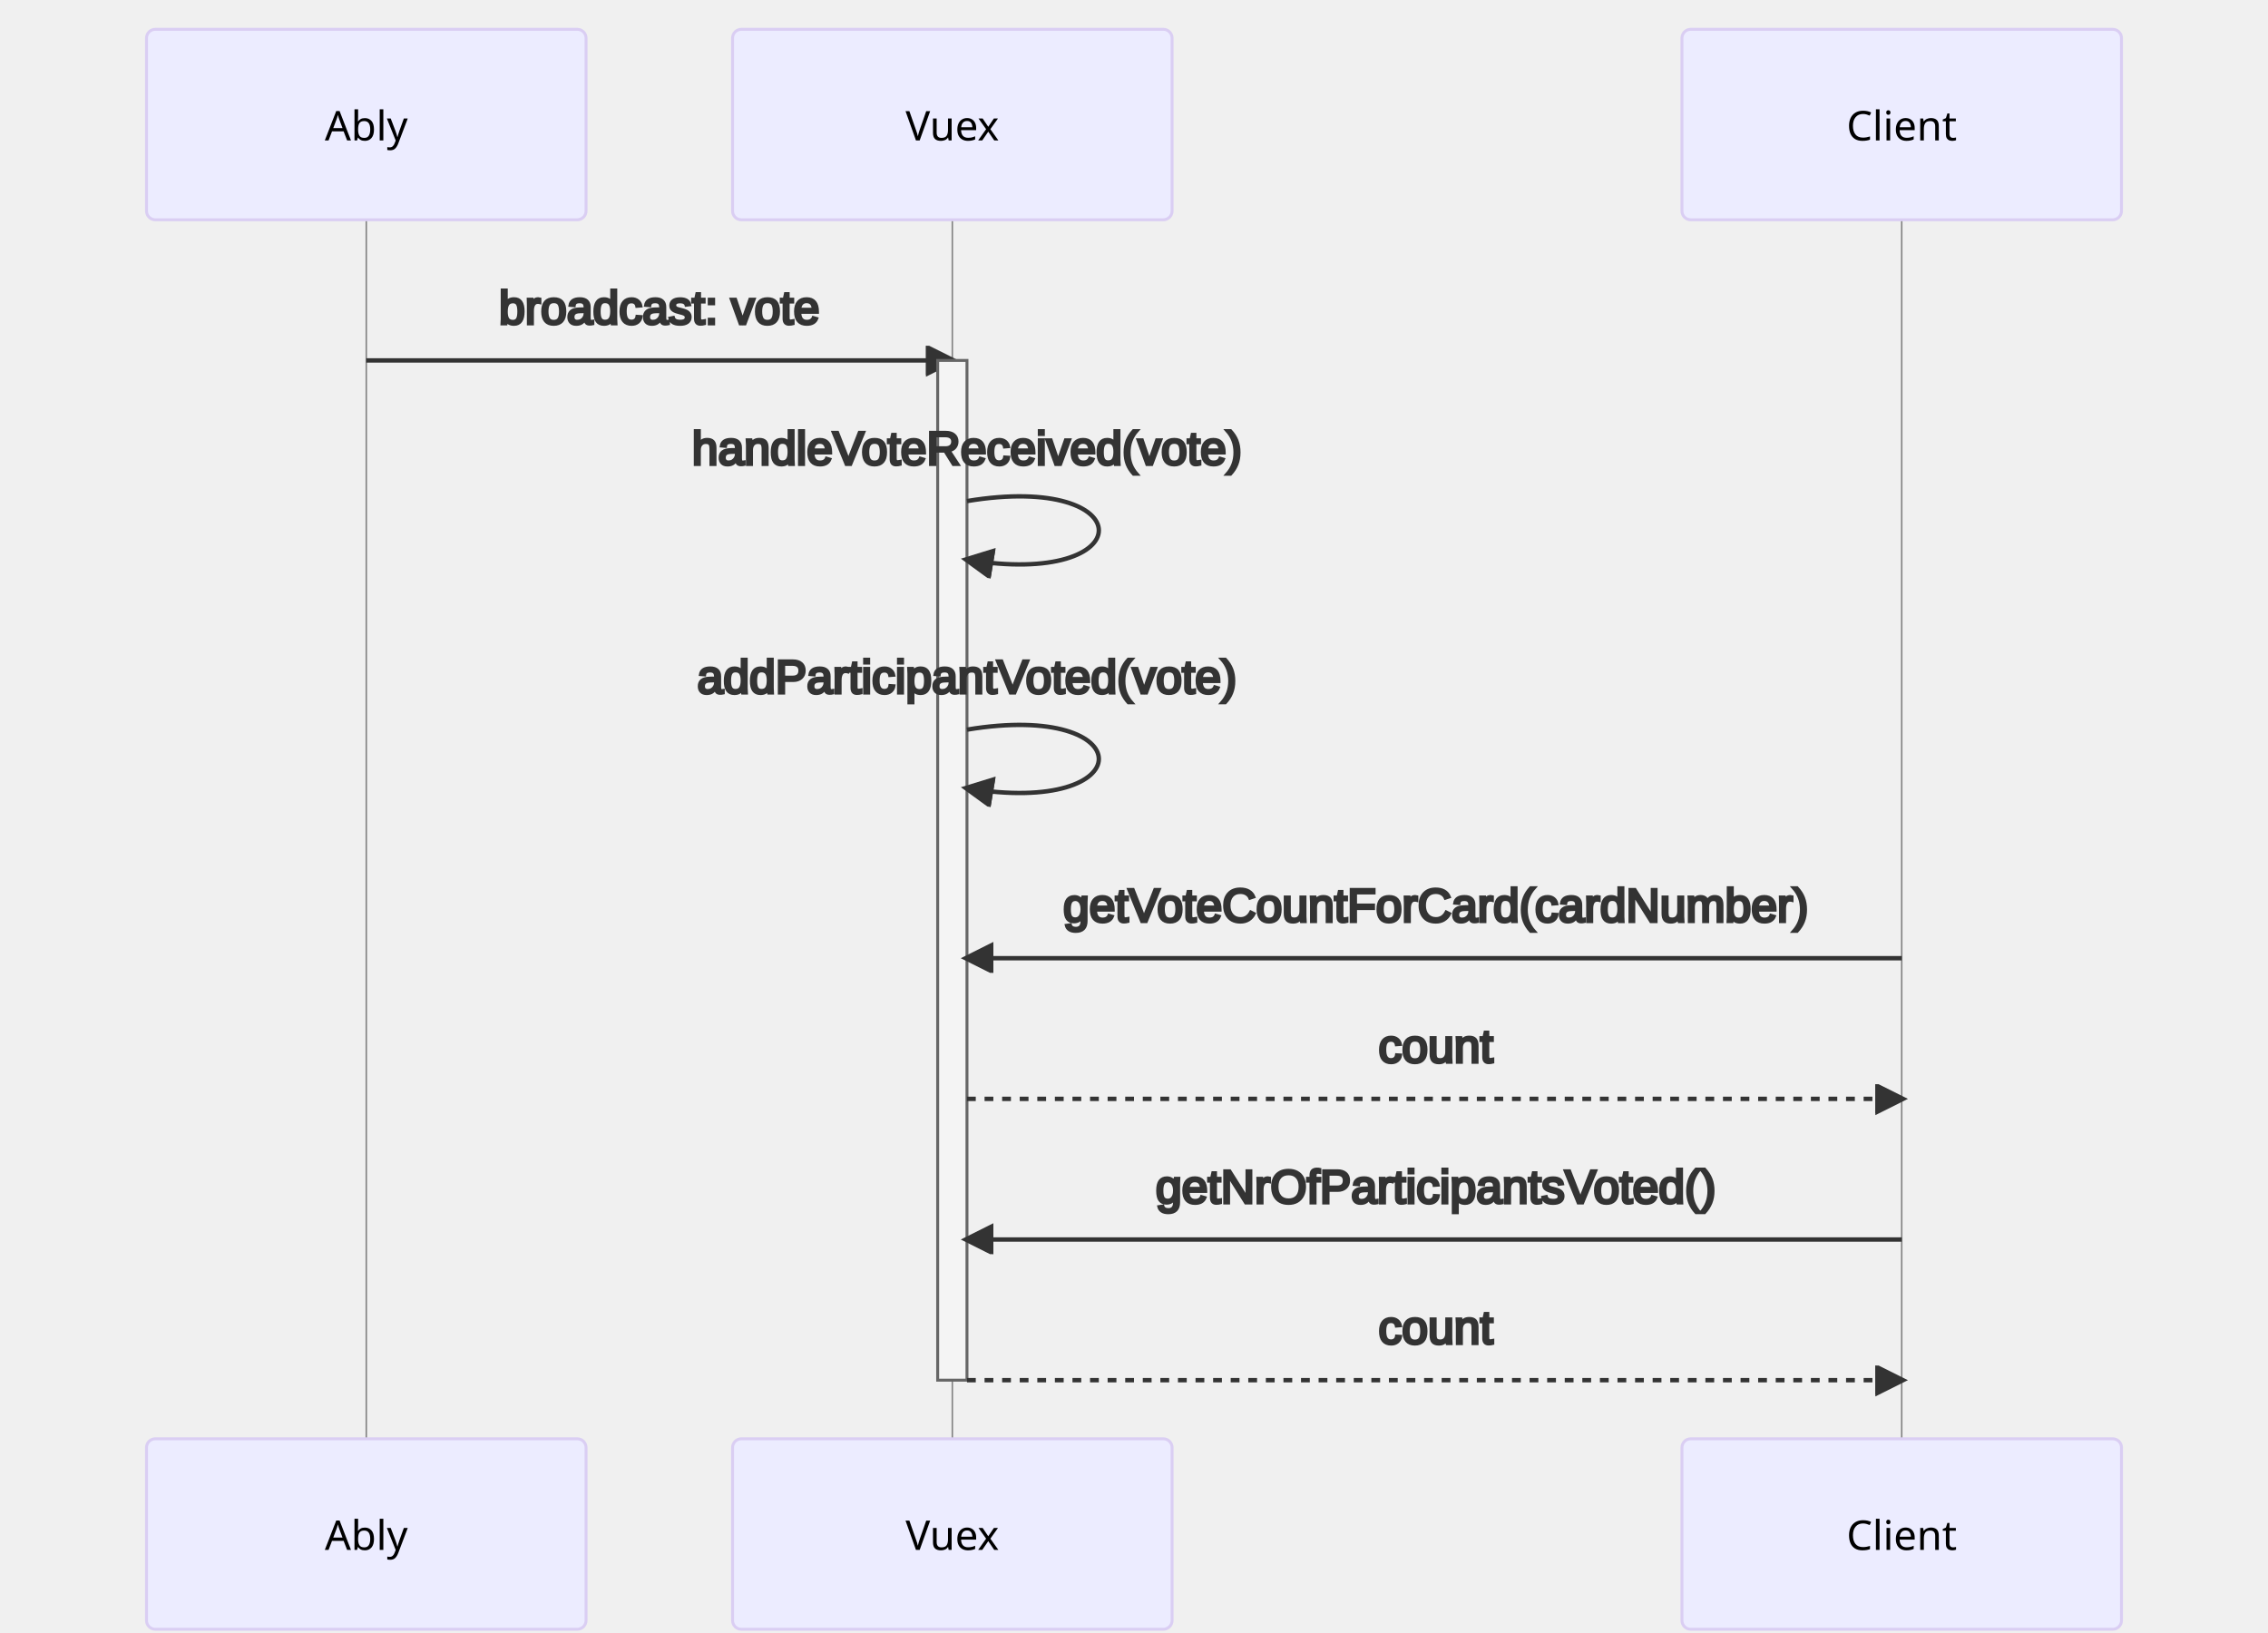
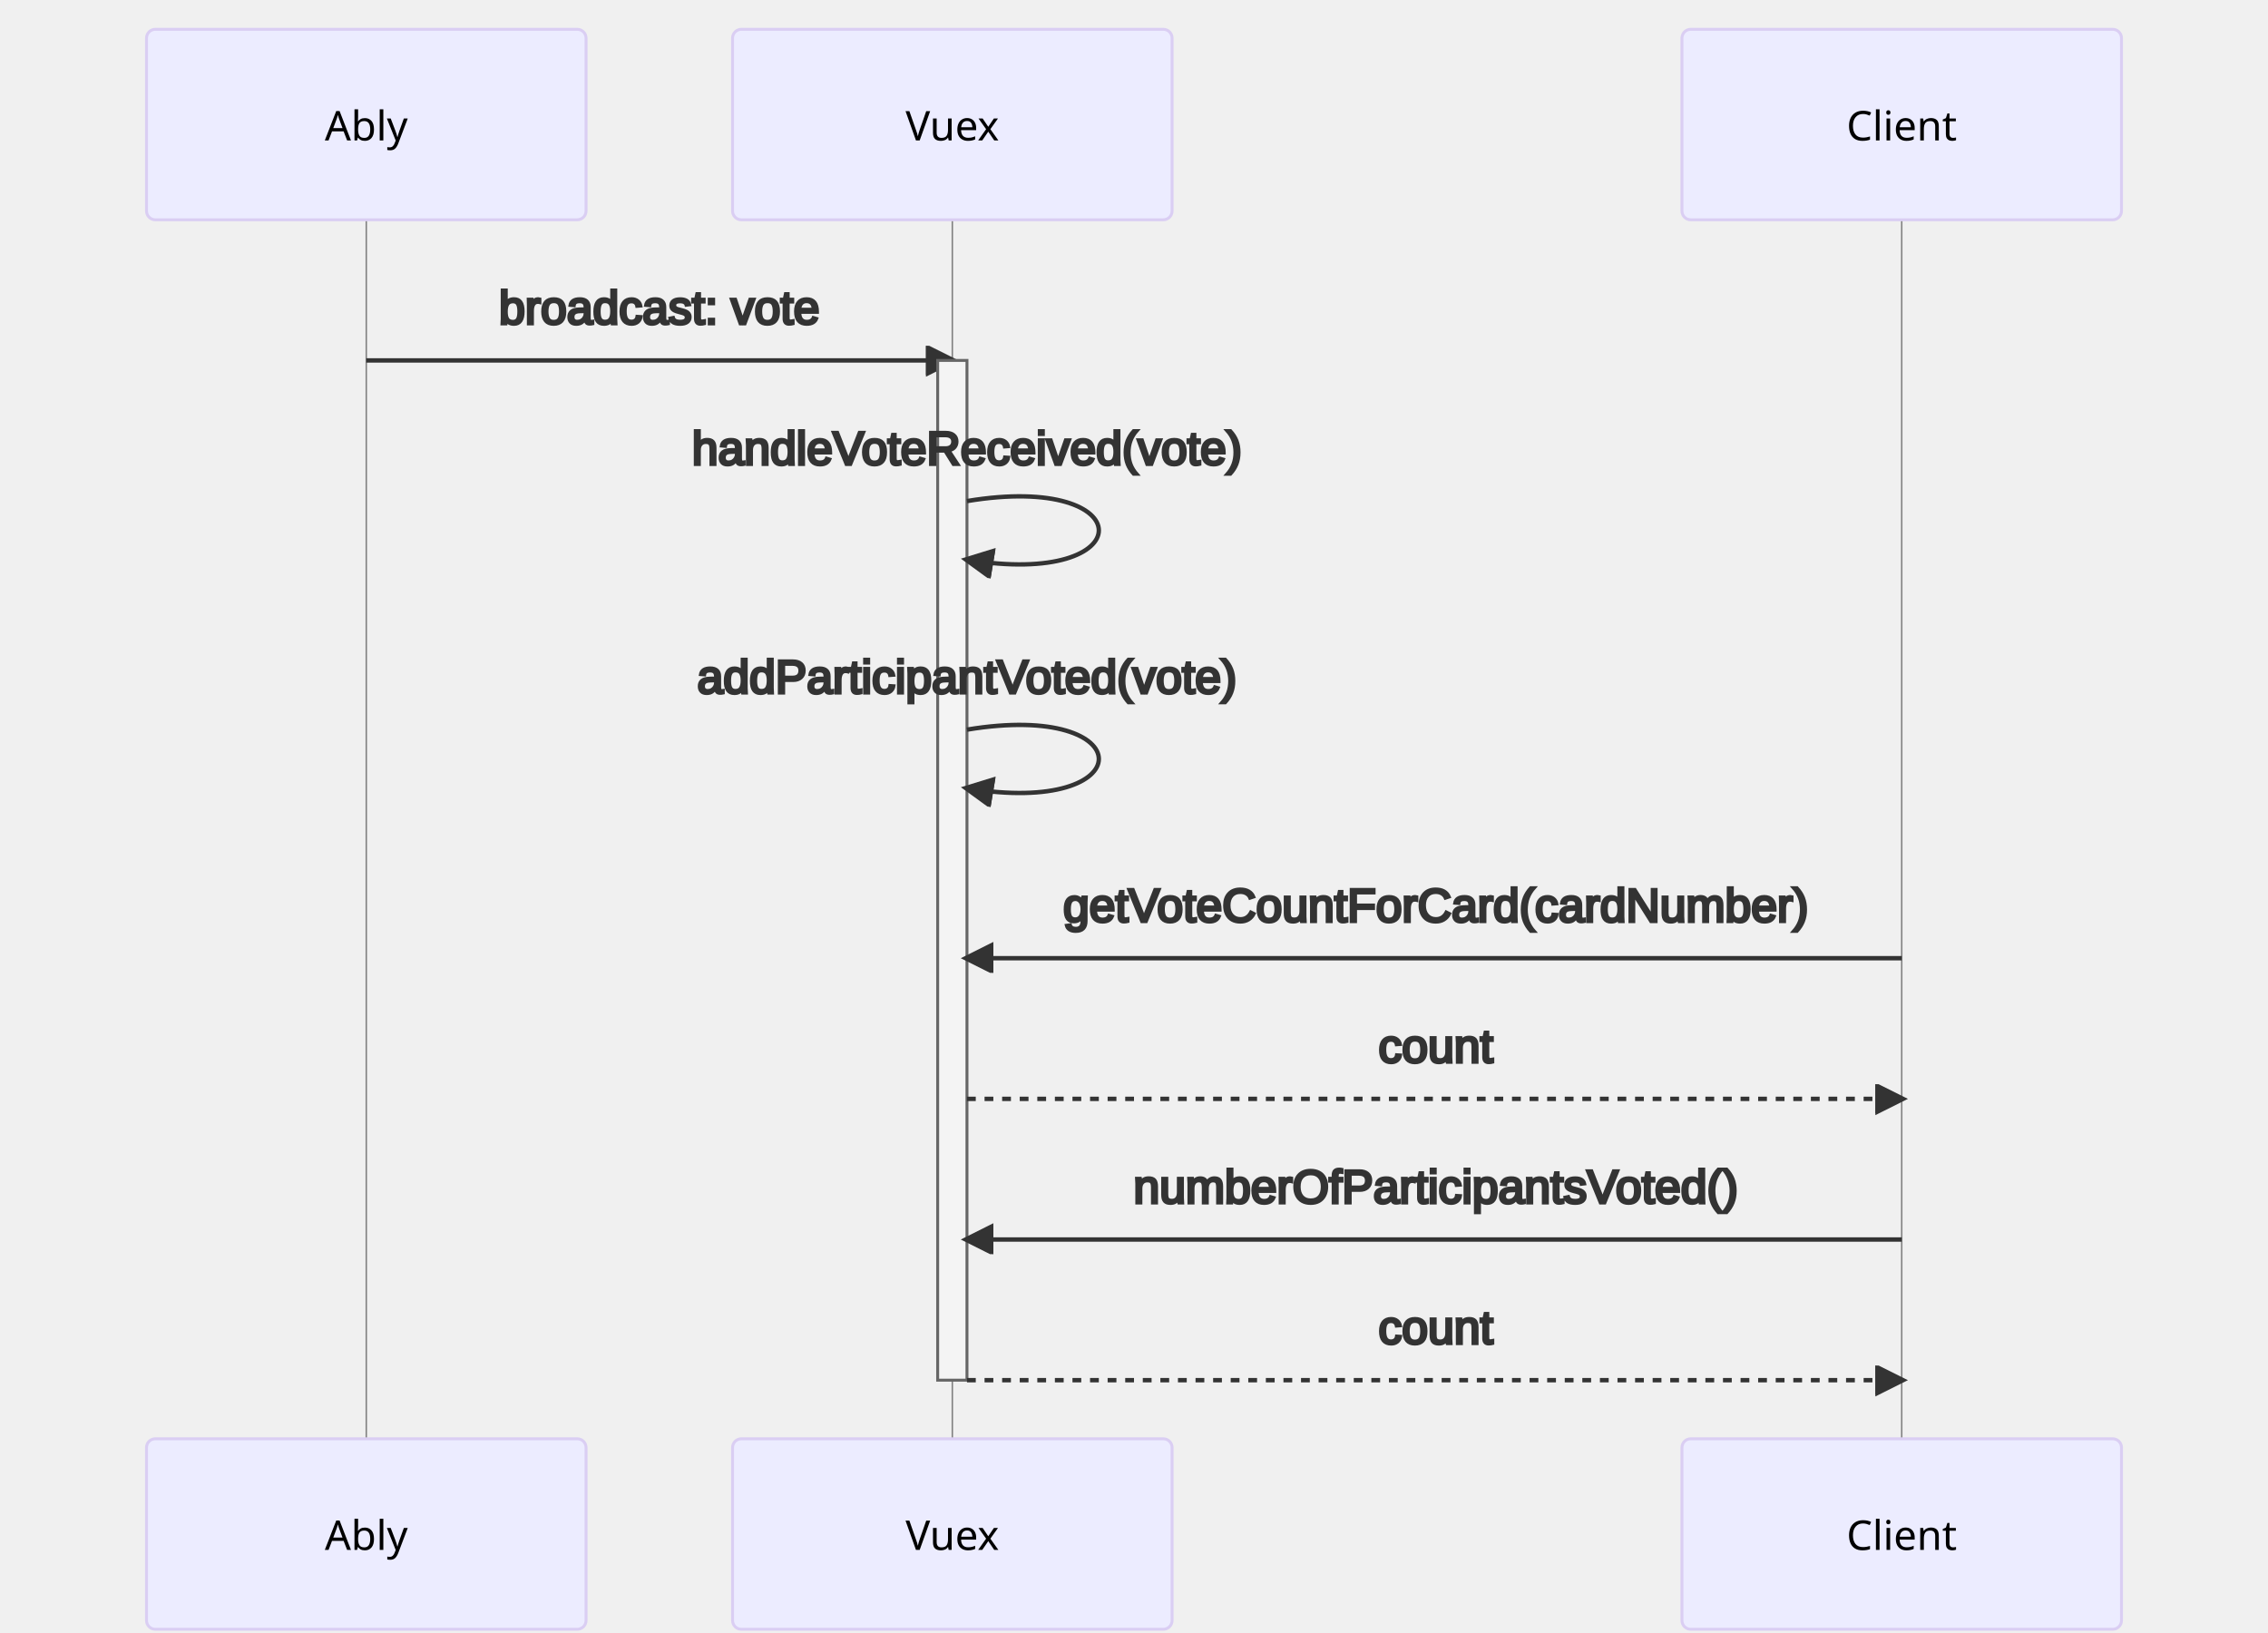
<svg xmlns="http://www.w3.org/2000/svg" id="mermaid-1640101197197" width="100%" height="557" style="max-width: 774px;" viewBox="-50 -10 774 557">
  <style>#mermaid-1640101197197 {font-family:"trebuchet ms",verdana,arial,sans-serif;font-size:16px;fill:#333;}#mermaid-1640101197197 .error-icon{fill:#552222;}#mermaid-1640101197197 .error-text{fill:#552222;stroke:#552222;}#mermaid-1640101197197 .edge-thickness-normal{stroke-width:2px;}#mermaid-1640101197197 .edge-thickness-thick{stroke-width:3.5px;}#mermaid-1640101197197 .edge-pattern-solid{stroke-dasharray:0;}#mermaid-1640101197197 .edge-pattern-dashed{stroke-dasharray:3;}#mermaid-1640101197197 .edge-pattern-dotted{stroke-dasharray:2;}#mermaid-1640101197197 .marker{fill:#333333;stroke:#333333;}#mermaid-1640101197197 .marker.cross{stroke:#333333;}#mermaid-1640101197197 svg{font-family:"trebuchet ms",verdana,arial,sans-serif;font-size:16px;}#mermaid-1640101197197 .actor{stroke:hsl(259.626, 59.777%, 87.902%);fill:#ECECFF;}#mermaid-1640101197197 text.actor&gt;tspan{fill:black;stroke:none;}#mermaid-1640101197197 .actor-line{stroke:grey;}#mermaid-1640101197197 .messageLine0{stroke-width:1.5;stroke-dasharray:none;stroke:#333;}#mermaid-1640101197197 .messageLine1{stroke-width:1.5;stroke-dasharray:2,2;stroke:#333;}#mermaid-1640101197197 #arrowhead path{fill:#333;stroke:#333;}#mermaid-1640101197197 .sequenceNumber{fill:white;}#mermaid-1640101197197 #sequencenumber{fill:#333;}#mermaid-1640101197197 #crosshead path{fill:#333;stroke:#333;}#mermaid-1640101197197 .messageText{fill:#333;stroke:#333;}#mermaid-1640101197197 .labelBox{stroke:hsl(259.626, 59.777%, 87.902%);fill:#ECECFF;}#mermaid-1640101197197 .labelText,#mermaid-1640101197197 .labelText&gt;tspan{fill:black;stroke:none;}#mermaid-1640101197197 .loopText,#mermaid-1640101197197 .loopText&gt;tspan{fill:black;stroke:none;}#mermaid-1640101197197 .loopLine{stroke-width:2px;stroke-dasharray:2,2;stroke:hsl(259.626, 59.777%, 87.902%);fill:hsl(259.626, 59.777%, 87.902%);}#mermaid-1640101197197 .note{stroke:#aaaa33;fill:#fff5ad;}#mermaid-1640101197197 .noteText,#mermaid-1640101197197 .noteText&gt;tspan{fill:black;stroke:none;}#mermaid-1640101197197 .activation0{fill:#f4f4f4;stroke:#666;}#mermaid-1640101197197 .activation1{fill:#f4f4f4;stroke:#666;}#mermaid-1640101197197 .activation2{fill:#f4f4f4;stroke:#666;}#mermaid-1640101197197 :root{--mermaid-font-family:"trebuchet ms",verdana,arial,sans-serif;}</style>
  <g />
  <g>
    <line id="actor90" x1="75" y1="5" x2="75" y2="546" class="actor-line" stroke-width="0.5px" stroke="#999" />
    <rect x="0" y="0" fill="#eaeaea" stroke="#666" width="150" height="65" rx="3" ry="3" class="actor" />
    <text x="75" y="32.5" dominant-baseline="central" alignment-baseline="central" class="actor" style="text-anchor: middle; font-size: 14px; font-weight: 400; font-family: Open-Sans, sans-serif;">
      <tspan x="75" dy="0">Ably</tspan>
    </text>
  </g>
  <g>
    <line id="actor91" x1="275" y1="5" x2="275" y2="546" class="actor-line" stroke-width="0.5px" stroke="#999" />
    <rect x="200" y="0" fill="#eaeaea" stroke="#666" width="150" height="65" rx="3" ry="3" class="actor" />
    <text x="275" y="32.5" dominant-baseline="central" alignment-baseline="central" class="actor" style="text-anchor: middle; font-size: 14px; font-weight: 400; font-family: Open-Sans, sans-serif;">
      <tspan x="275" dy="0">Vuex</tspan>
    </text>
  </g>
  <g>
    <line id="actor92" x1="599" y1="5" x2="599" y2="546" class="actor-line" stroke-width="0.5px" stroke="#999" />
    <rect x="524" y="0" fill="#eaeaea" stroke="#666" width="150" height="65" rx="3" ry="3" class="actor" />
    <text x="599" y="32.5" dominant-baseline="central" alignment-baseline="central" class="actor" style="text-anchor: middle; font-size: 14px; font-weight: 400; font-family: Open-Sans, sans-serif;">
      <tspan x="599" dy="0">Client</tspan>
    </text>
  </g>
  <defs>
    <marker id="arrowhead" refX="9" refY="5" markerUnits="userSpaceOnUse" markerWidth="12" markerHeight="12" orient="auto">
      <path d="M 0 0 L 10 5 L 0 10 z" />
    </marker>
  </defs>
  <defs>
    <marker id="crosshead" markerWidth="15" markerHeight="8" orient="auto" refX="16" refY="4">
      <path fill="black" stroke="#000000" stroke-width="1px" d="M 9,2 V 6 L16,4 Z" style="stroke-dasharray: 0, 0;" />
      <path fill="none" stroke="#000000" stroke-width="1px" d="M 0,1 L 6,7 M 6,1 L 0,7" style="stroke-dasharray: 0, 0;" />
    </marker>
  </defs>
  <defs>
    <marker id="filled-head" refX="18" refY="7" markerWidth="20" markerHeight="28" orient="auto">
      <path d="M 18,7 L9,13 L14,7 L9,1 Z" />
    </marker>
  </defs>
  <defs>
    <marker id="sequencenumber" refX="15" refY="15" markerWidth="60" markerHeight="40" orient="auto">
      <circle cx="15" cy="15" r="6" />
    </marker>
  </defs>
  <text x="175" y="80" text-anchor="middle" dominant-baseline="middle" alignment-baseline="middle" class="messageText" dy="1em" style="font-family: &quot;trebuchet ms&quot;, verdana, arial, sans-serif; font-size: 16px; font-weight: 400;">broadcast: vote</text>
  <line x1="75" y1="113" x2="275" y2="113" class="messageLine0" stroke-width="2" stroke="none" marker-end="url(#arrowhead)" style="fill: none;" />
  <g>
    <rect x="270" y="113" fill="#EDF2AE" stroke="#666" width="10" height="348" rx="0" ry="0" class="activation0" />
  </g>
  <text x="280" y="128" text-anchor="middle" dominant-baseline="middle" alignment-baseline="middle" class="messageText" dy="1em" style="font-family: &quot;trebuchet ms&quot;, verdana, arial, sans-serif; font-size: 16px; font-weight: 400;">handleVoteReceived(vote)</text>
  <path d="M 280,161 C 340,151 340,191 280,181" class="messageLine0" stroke-width="2" stroke="none" marker-end="url(#arrowhead)" style="fill: none;" />
  <text x="280" y="206" text-anchor="middle" dominant-baseline="middle" alignment-baseline="middle" class="messageText" dy="1em" style="font-family: &quot;trebuchet ms&quot;, verdana, arial, sans-serif; font-size: 16px; font-weight: 400;">addParticipantVoted(vote)</text>
  <path d="M 280,239 C 340,229 340,269 280,259" class="messageLine0" stroke-width="2" stroke="none" marker-end="url(#arrowhead)" style="fill: none;" />
  <text x="440" y="284" text-anchor="middle" dominant-baseline="middle" alignment-baseline="middle" class="messageText" dy="1em" style="font-family: &quot;trebuchet ms&quot;, verdana, arial, sans-serif; font-size: 16px; font-weight: 400;">getVoteCountForCard(cardNumber)</text>
  <line x1="599" y1="317" x2="280" y2="317" class="messageLine0" stroke-width="2" stroke="none" marker-end="url(#arrowhead)" style="fill: none;" />
  <text x="440" y="332" text-anchor="middle" dominant-baseline="middle" alignment-baseline="middle" class="messageText" dy="1em" style="font-family: &quot;trebuchet ms&quot;, verdana, arial, sans-serif; font-size: 16px; font-weight: 400;">count</text>
  <line x1="280" y1="365" x2="599" y2="365" class="messageLine1" stroke-width="2" stroke="none" marker-end="url(#arrowhead)" style="stroke-dasharray: 3, 3; fill: none;" />
-   <text x="440" y="380" text-anchor="middle" dominant-baseline="middle" alignment-baseline="middle" class="messageText" dy="1em" style="font-family: &quot;trebuchet ms&quot;, verdana, arial, sans-serif; font-size: 16px; font-weight: 400;">getNrOfParticipantsVoted()</text>
+   <text x="440" y="380" text-anchor="middle" dominant-baseline="middle" alignment-baseline="middle" class="messageText" dy="1em" style="font-family: &quot;trebuchet ms&quot;, verdana, arial, sans-serif; font-size: 16px; font-weight: 400;">numberOfParticipantsVoted()</text>
  <line x1="599" y1="413" x2="280" y2="413" class="messageLine0" stroke-width="2" stroke="none" marker-end="url(#arrowhead)" style="fill: none;" />
  <text x="440" y="428" text-anchor="middle" dominant-baseline="middle" alignment-baseline="middle" class="messageText" dy="1em" style="font-family: &quot;trebuchet ms&quot;, verdana, arial, sans-serif; font-size: 16px; font-weight: 400;">count</text>
  <line x1="280" y1="461" x2="599" y2="461" class="messageLine1" stroke-width="2" stroke="none" marker-end="url(#arrowhead)" style="stroke-dasharray: 3, 3; fill: none;" />
  <g>
    <rect x="0" y="481" fill="#eaeaea" stroke="#666" width="150" height="65" rx="3" ry="3" class="actor" />
    <text x="75" y="513.5" dominant-baseline="central" alignment-baseline="central" class="actor" style="text-anchor: middle; font-size: 14px; font-weight: 400; font-family: Open-Sans, sans-serif;">
      <tspan x="75" dy="0">Ably</tspan>
    </text>
  </g>
  <g>
    <rect x="200" y="481" fill="#eaeaea" stroke="#666" width="150" height="65" rx="3" ry="3" class="actor" />
    <text x="275" y="513.5" dominant-baseline="central" alignment-baseline="central" class="actor" style="text-anchor: middle; font-size: 14px; font-weight: 400; font-family: Open-Sans, sans-serif;">
      <tspan x="275" dy="0">Vuex</tspan>
    </text>
  </g>
  <g>
    <rect x="524" y="481" fill="#eaeaea" stroke="#666" width="150" height="65" rx="3" ry="3" class="actor" />
    <text x="599" y="513.5" dominant-baseline="central" alignment-baseline="central" class="actor" style="text-anchor: middle; font-size: 14px; font-weight: 400; font-family: Open-Sans, sans-serif;">
      <tspan x="599" dy="0">Client</tspan>
    </text>
  </g>
</svg>
